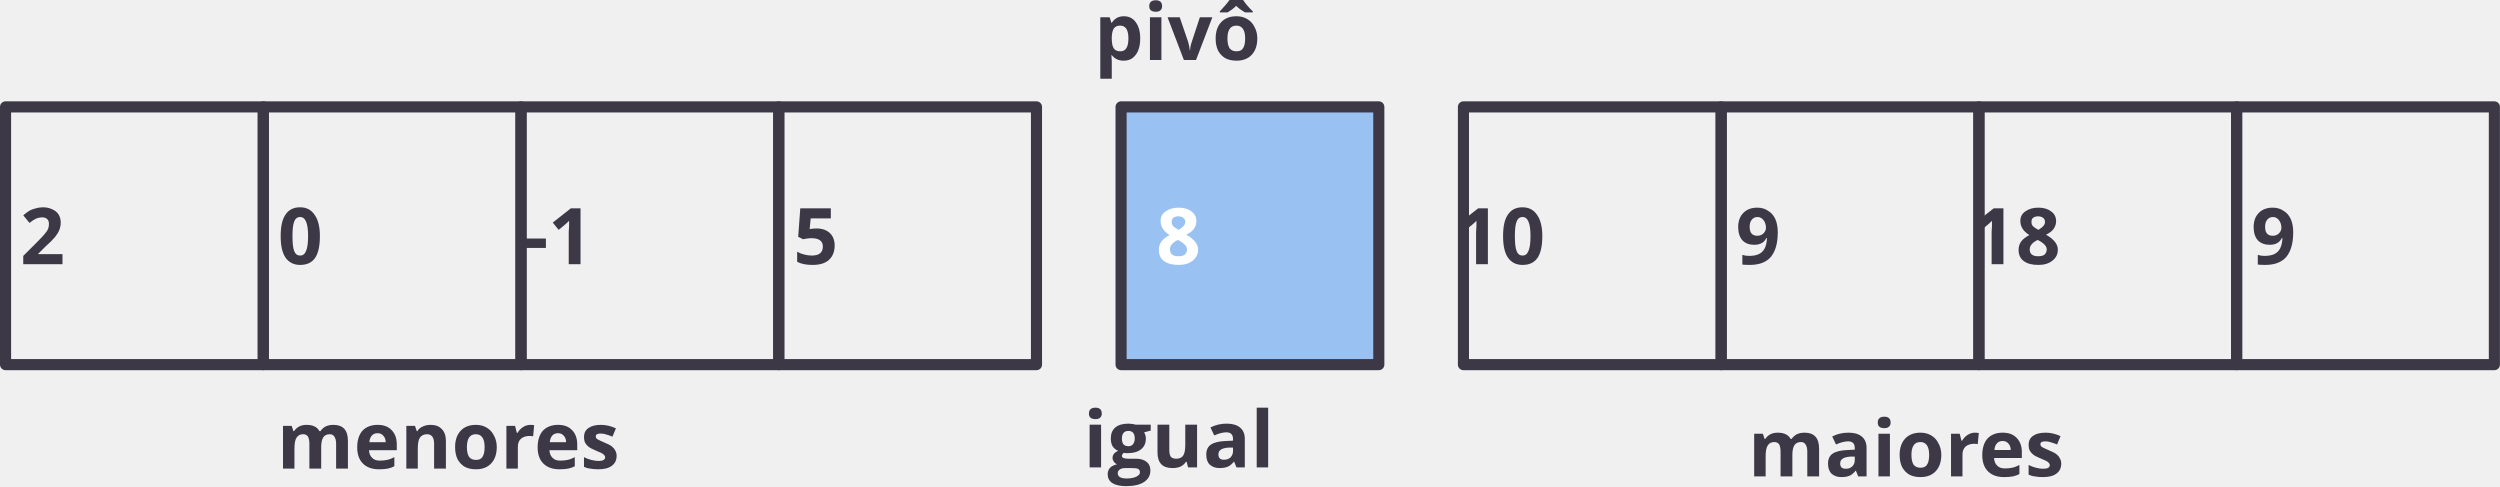
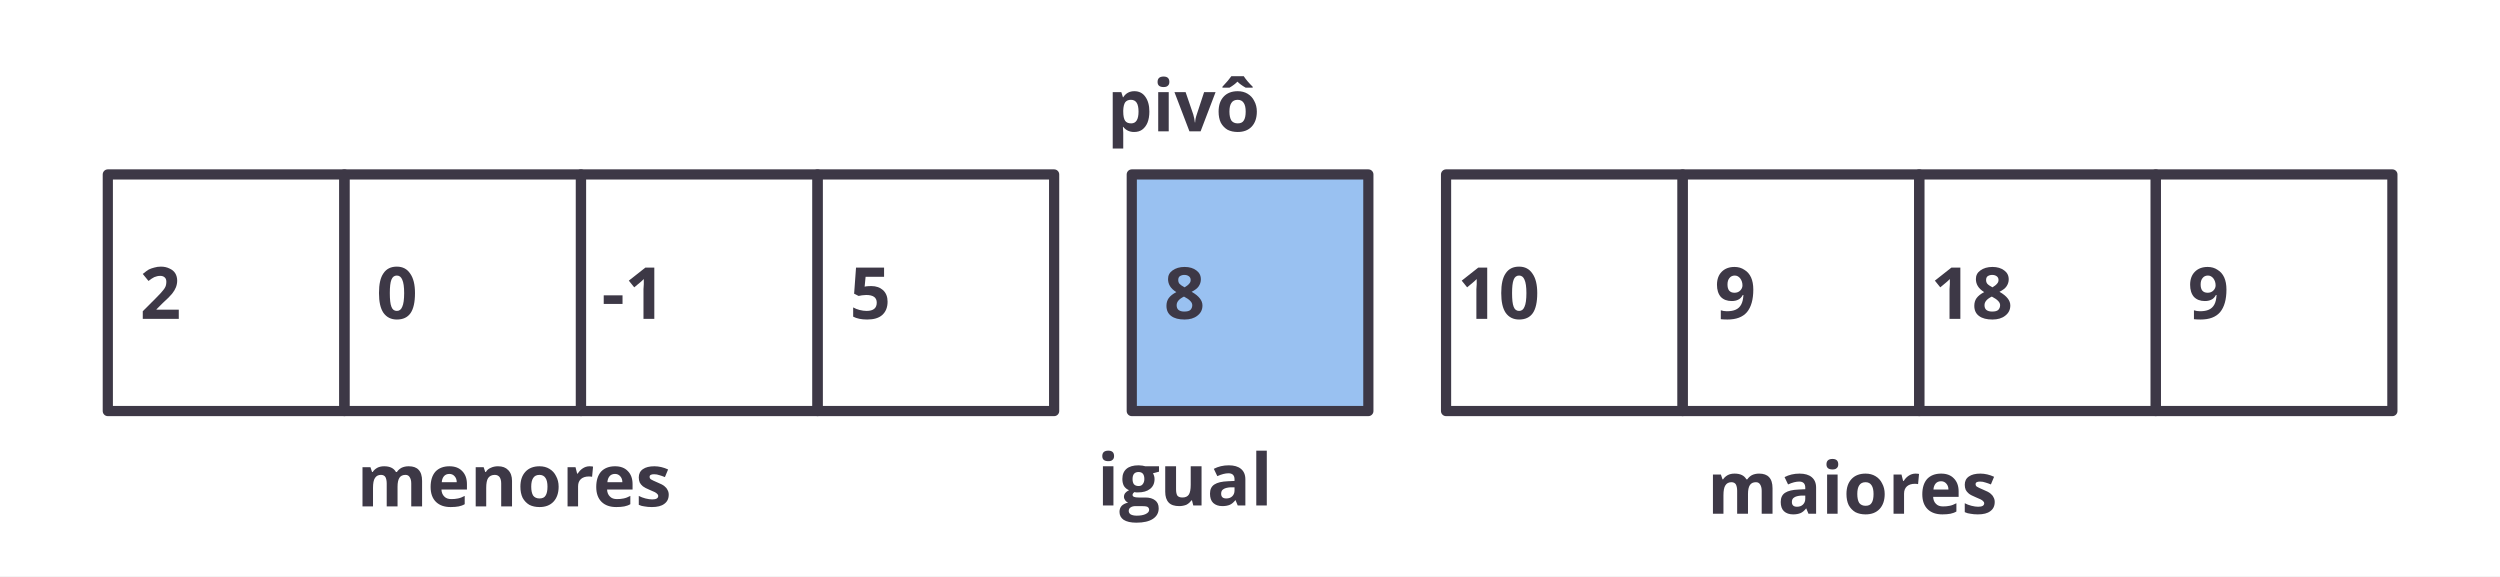
- <svg xmlns="http://www.w3.org/2000/svg" width="112.52mm" height="21.89mm" version="1.1" viewBox="0 0 112.52 21.89">
-   <g transform="translate(-50.712 -136.3)" stroke-linecap="round" stroke-linejoin="round" stroke-width=".5">
-     <g fill="#3d3846" font-family="'Open Sans'" font-size="3.528px" font-weight="bold" text-anchor="middle">
-       <text x="74.091" y="157.387" text-align="center" style="line-height:1" xml:space="preserve">
-         <tspan x="74.091" y="157.387" fill="#3d3846" font-family="'Open Sans'" font-size="3.528px" font-weight="bold" stroke-width=".5">menores</tspan>
+ <svg xmlns="http://www.w3.org/2000/svg" width="463.294" height="106.787" viewBox="0 0 122.58 28.254">
+   <path fill="#fff" d="M0 0h122.58v28.254H0z" />
+   <g stroke-linecap="round" stroke-linejoin="round" stroke-width=".5">
+     <g fill="#3d3846" font-family="'Open Sans'" font-size="3.528" font-weight="bold" text-anchor="middle">
+       <text xml:space="preserve" x="75.985" y="133.545" style="line-height:1" transform="translate(-47.57 -108.716)">
+         <tspan x="75.985" y="133.545">menores</tspan>
      </text>
-       <text x="106.982" y="157.339" text-align="center" style="line-height:1" xml:space="preserve">
-         <tspan x="106.982" y="157.339" fill="#3d3846" font-family="'Open Sans'" font-size="3.528px" font-weight="bold" stroke-width=".5">igual</tspan>
+       <text xml:space="preserve" x="108.875" y="133.498" style="line-height:1" transform="translate(-47.57 -108.716)">
+         <tspan x="108.875" y="133.498">igual</tspan>
      </text>
-       <text x="139.708" y="157.746" text-align="center" style="line-height:1" xml:space="preserve">
-         <tspan x="139.708" y="157.746" fill="#3d3846" font-family="'Open Sans'" font-size="3.528px" font-weight="bold" stroke-width=".5">maiores</tspan>
+       <text xml:space="preserve" x="141.602" y="133.905" style="line-height:1" transform="translate(-47.57 -108.716)">
+         <tspan x="141.602" y="133.905">maiores</tspan>
      </text>
-       <text x="106.912" y="138.999" text-align="center" style="line-height:1" xml:space="preserve">
-         <tspan x="106.912" y="138.999" fill="#3d3846" font-family="'Open Sans'" font-size="3.528px" font-weight="bold" stroke-width=".5">pivô</tspan>
+       <text xml:space="preserve" x="108.806" y="115.158" style="line-height:1" transform="translate(-47.57 -108.716)">
+         <tspan x="108.806" y="115.158">pivô</tspan>
      </text>
    </g>
-     <g transform="translate(-1.8939 23.841)">
-       <g fill="none" stroke="#3d3846">
-         <rect x="52.856" y="117.27" width="11.6" height="11.6" rx="0" ry="0" />
-         <rect x="64.456" y="117.27" width="11.6" height="11.6" rx="0" ry="0" />
-         <rect x="76.056" y="117.27" width="11.6" height="11.6" rx="0" ry="0" />
-         <rect x="87.656" y="117.27" width="11.6" height="11.6" rx="0" ry="0" />
-       </g>
-       <g fill="#3d3846" font-family="'Open Sans'" font-size="3.528px" font-weight="bold" text-anchor="middle">
-         <text x="58.645" y="124.351" text-align="center" style="line-height:1" xml:space="preserve">
-           <tspan x="58.645" y="124.351" fill="#3d3846" font-family="'Open Sans'" font-size="3.528px" font-weight="bold" stroke-width=".5">2</tspan>
-         </text>
-         <text x="70.245" y="124.351" text-align="center" style="line-height:1" xml:space="preserve">
-           <tspan x="70.245" y="124.351" fill="#3d3846" font-family="'Open Sans'" font-size="3.528px" font-weight="bold" stroke-width=".5">0</tspan>
-         </text>
-         <text x="81.845" y="124.351" text-align="center" style="line-height:1" xml:space="preserve">
-           <tspan x="81.845" y="124.351" fill="#3d3846" font-family="'Open Sans'" font-size="3.528px" font-weight="bold" stroke-width=".5">-1</tspan>
-         </text>
-         <text x="93.445" y="124.351" text-align="center" style="line-height:1" xml:space="preserve">
-           <tspan x="93.445" y="124.351" fill="#3d3846" font-family="'Open Sans'" font-size="3.528px" font-weight="bold" stroke-width=".5">5</tspan>
-         </text>
-       </g>
+     <g fill="none" stroke="#3d3846" transform="translate(-47.57 -108.716)">
+       <rect width="11.6" height="11.6" x="52.856" y="117.27" rx="0" ry="0" />
+       <rect width="11.6" height="11.6" x="64.456" y="117.27" rx="0" ry="0" />
+       <rect width="11.6" height="11.6" x="76.056" y="117.27" rx="0" ry="0" />
+       <rect width="11.6" height="11.6" x="87.656" y="117.27" rx="0" ry="0" />
    </g>
-     <g transform="translate(-2.3606 23.841)">
-       <rect x="103.53" y="117.27" width="11.6" height="11.6" rx="0" ry="0" fill="#99c1f1" stroke="#3d3846" />
-       <text x="109.32" y="124.351" fill="#ffffff" font-family="'Open Sans'" font-size="3.528px" font-weight="bold" text-align="center" text-anchor="middle" style="line-height:1" xml:space="preserve">
-         <tspan x="109.32" y="124.351" fill="#ffffff" font-family="'Open Sans'" font-size="3.528px" font-weight="bold" stroke-width=".5">8</tspan>
+     <g fill="#3d3846" font-family="'Open Sans'" font-size="3.528" font-weight="bold" text-anchor="middle">
+       <text xml:space="preserve" x="58.645" y="124.351" style="line-height:1" transform="translate(-47.57 -108.716)">
+         <tspan x="58.645" y="124.351">2</tspan>
+       </text>
+       <text xml:space="preserve" x="70.245" y="124.351" style="line-height:1" transform="translate(-47.57 -108.716)">
+         <tspan x="70.245" y="124.351">0</tspan>
+       </text>
+       <text xml:space="preserve" x="81.845" y="124.351" style="line-height:1" transform="translate(-47.57 -108.716)">
+         <tspan x="81.845" y="124.351">-1</tspan>
+       </text>
+       <text xml:space="preserve" x="93.445" y="124.351" style="line-height:1" transform="translate(-47.57 -108.716)">
+         <tspan x="93.445" y="124.351">5</tspan>
      </text>
    </g>
-     <g transform="translate(-3.4814 23.841)">
-       <g fill="none" stroke="#3d3846">
-         <rect x="120.06" y="117.27" width="11.6" height="11.6" rx="0" ry="0" />
-         <rect x="131.66" y="117.27" width="11.6" height="11.6" rx="0" ry="0" />
-         <rect x="143.26" y="117.27" width="11.6" height="11.6" rx="0" ry="0" />
-         <rect x="154.86" y="117.27" width="11.6" height="11.6" rx="0" ry="0" />
-       </g>
-       <g fill="#3d3846" font-family="'Open Sans'" font-size="3.528px" font-weight="bold" text-anchor="middle">
-         <text x="125.849" y="124.351" text-align="center" style="line-height:1" xml:space="preserve">
-           <tspan x="125.849" y="124.351" fill="#3d3846" font-family="'Open Sans'" font-size="3.528px" font-weight="bold" stroke-width=".5">10</tspan>
-         </text>
-         <text x="137.449" y="124.351" text-align="center" style="line-height:1" xml:space="preserve">
-           <tspan x="137.449" y="124.351" fill="#3d3846" font-family="'Open Sans'" font-size="3.528px" font-weight="bold" stroke-width=".5">9</tspan>
-         </text>
-         <text x="149.049" y="124.351" text-align="center" style="line-height:1" xml:space="preserve">
-           <tspan x="149.049" y="124.351" fill="#3d3846" font-family="'Open Sans'" font-size="3.528px" font-weight="bold" stroke-width=".5">18</tspan>
-         </text>
-         <text x="160.649" y="124.351" text-align="center" style="line-height:1" xml:space="preserve">
-           <tspan x="160.649" y="124.351" fill="#3d3846" font-family="'Open Sans'" font-size="3.528px" font-weight="bold" stroke-width=".5">9</tspan>
-         </text>
-       </g>
+     <g transform="translate(-48.037 -108.716)">
+       <rect width="11.6" height="11.6" x="103.53" y="117.27" fill="#99c1f1" stroke="#3d3846" rx="0" ry="0" />
+       <text xml:space="preserve" x="109.32" y="124.351" fill="#3d3846" font-family="'Open Sans'" font-size="3.528" font-weight="bold" style="line-height:1" text-anchor="middle">
+         <tspan x="109.32" y="124.351">8</tspan>
+       </text>
+     </g>
+     <g fill="none" stroke="#3d3846" transform="translate(-49.157 -108.716)">
+       <rect width="11.6" height="11.6" x="120.06" y="117.27" rx="0" ry="0" />
+       <rect width="11.6" height="11.6" x="131.66" y="117.27" rx="0" ry="0" />
+       <rect width="11.6" height="11.6" x="143.26" y="117.27" rx="0" ry="0" />
+       <rect width="11.6" height="11.6" x="154.86" y="117.27" rx="0" ry="0" />
+     </g>
+     <g fill="#3d3846" font-family="'Open Sans'" font-size="3.528" font-weight="bold" text-anchor="middle">
+       <text xml:space="preserve" x="125.849" y="124.351" style="line-height:1" transform="translate(-49.157 -108.716)">
+         <tspan x="125.849" y="124.351">10</tspan>
+       </text>
+       <text xml:space="preserve" x="137.449" y="124.351" style="line-height:1" transform="translate(-49.157 -108.716)">
+         <tspan x="137.449" y="124.351">9</tspan>
+       </text>
+       <text xml:space="preserve" x="149.049" y="124.351" style="line-height:1" transform="translate(-49.157 -108.716)">
+         <tspan x="149.049" y="124.351">18</tspan>
+       </text>
+       <text xml:space="preserve" x="160.649" y="124.351" style="line-height:1" transform="translate(-49.157 -108.716)">
+         <tspan x="160.649" y="124.351">9</tspan>
+       </text>
    </g>
  </g>
</svg>
